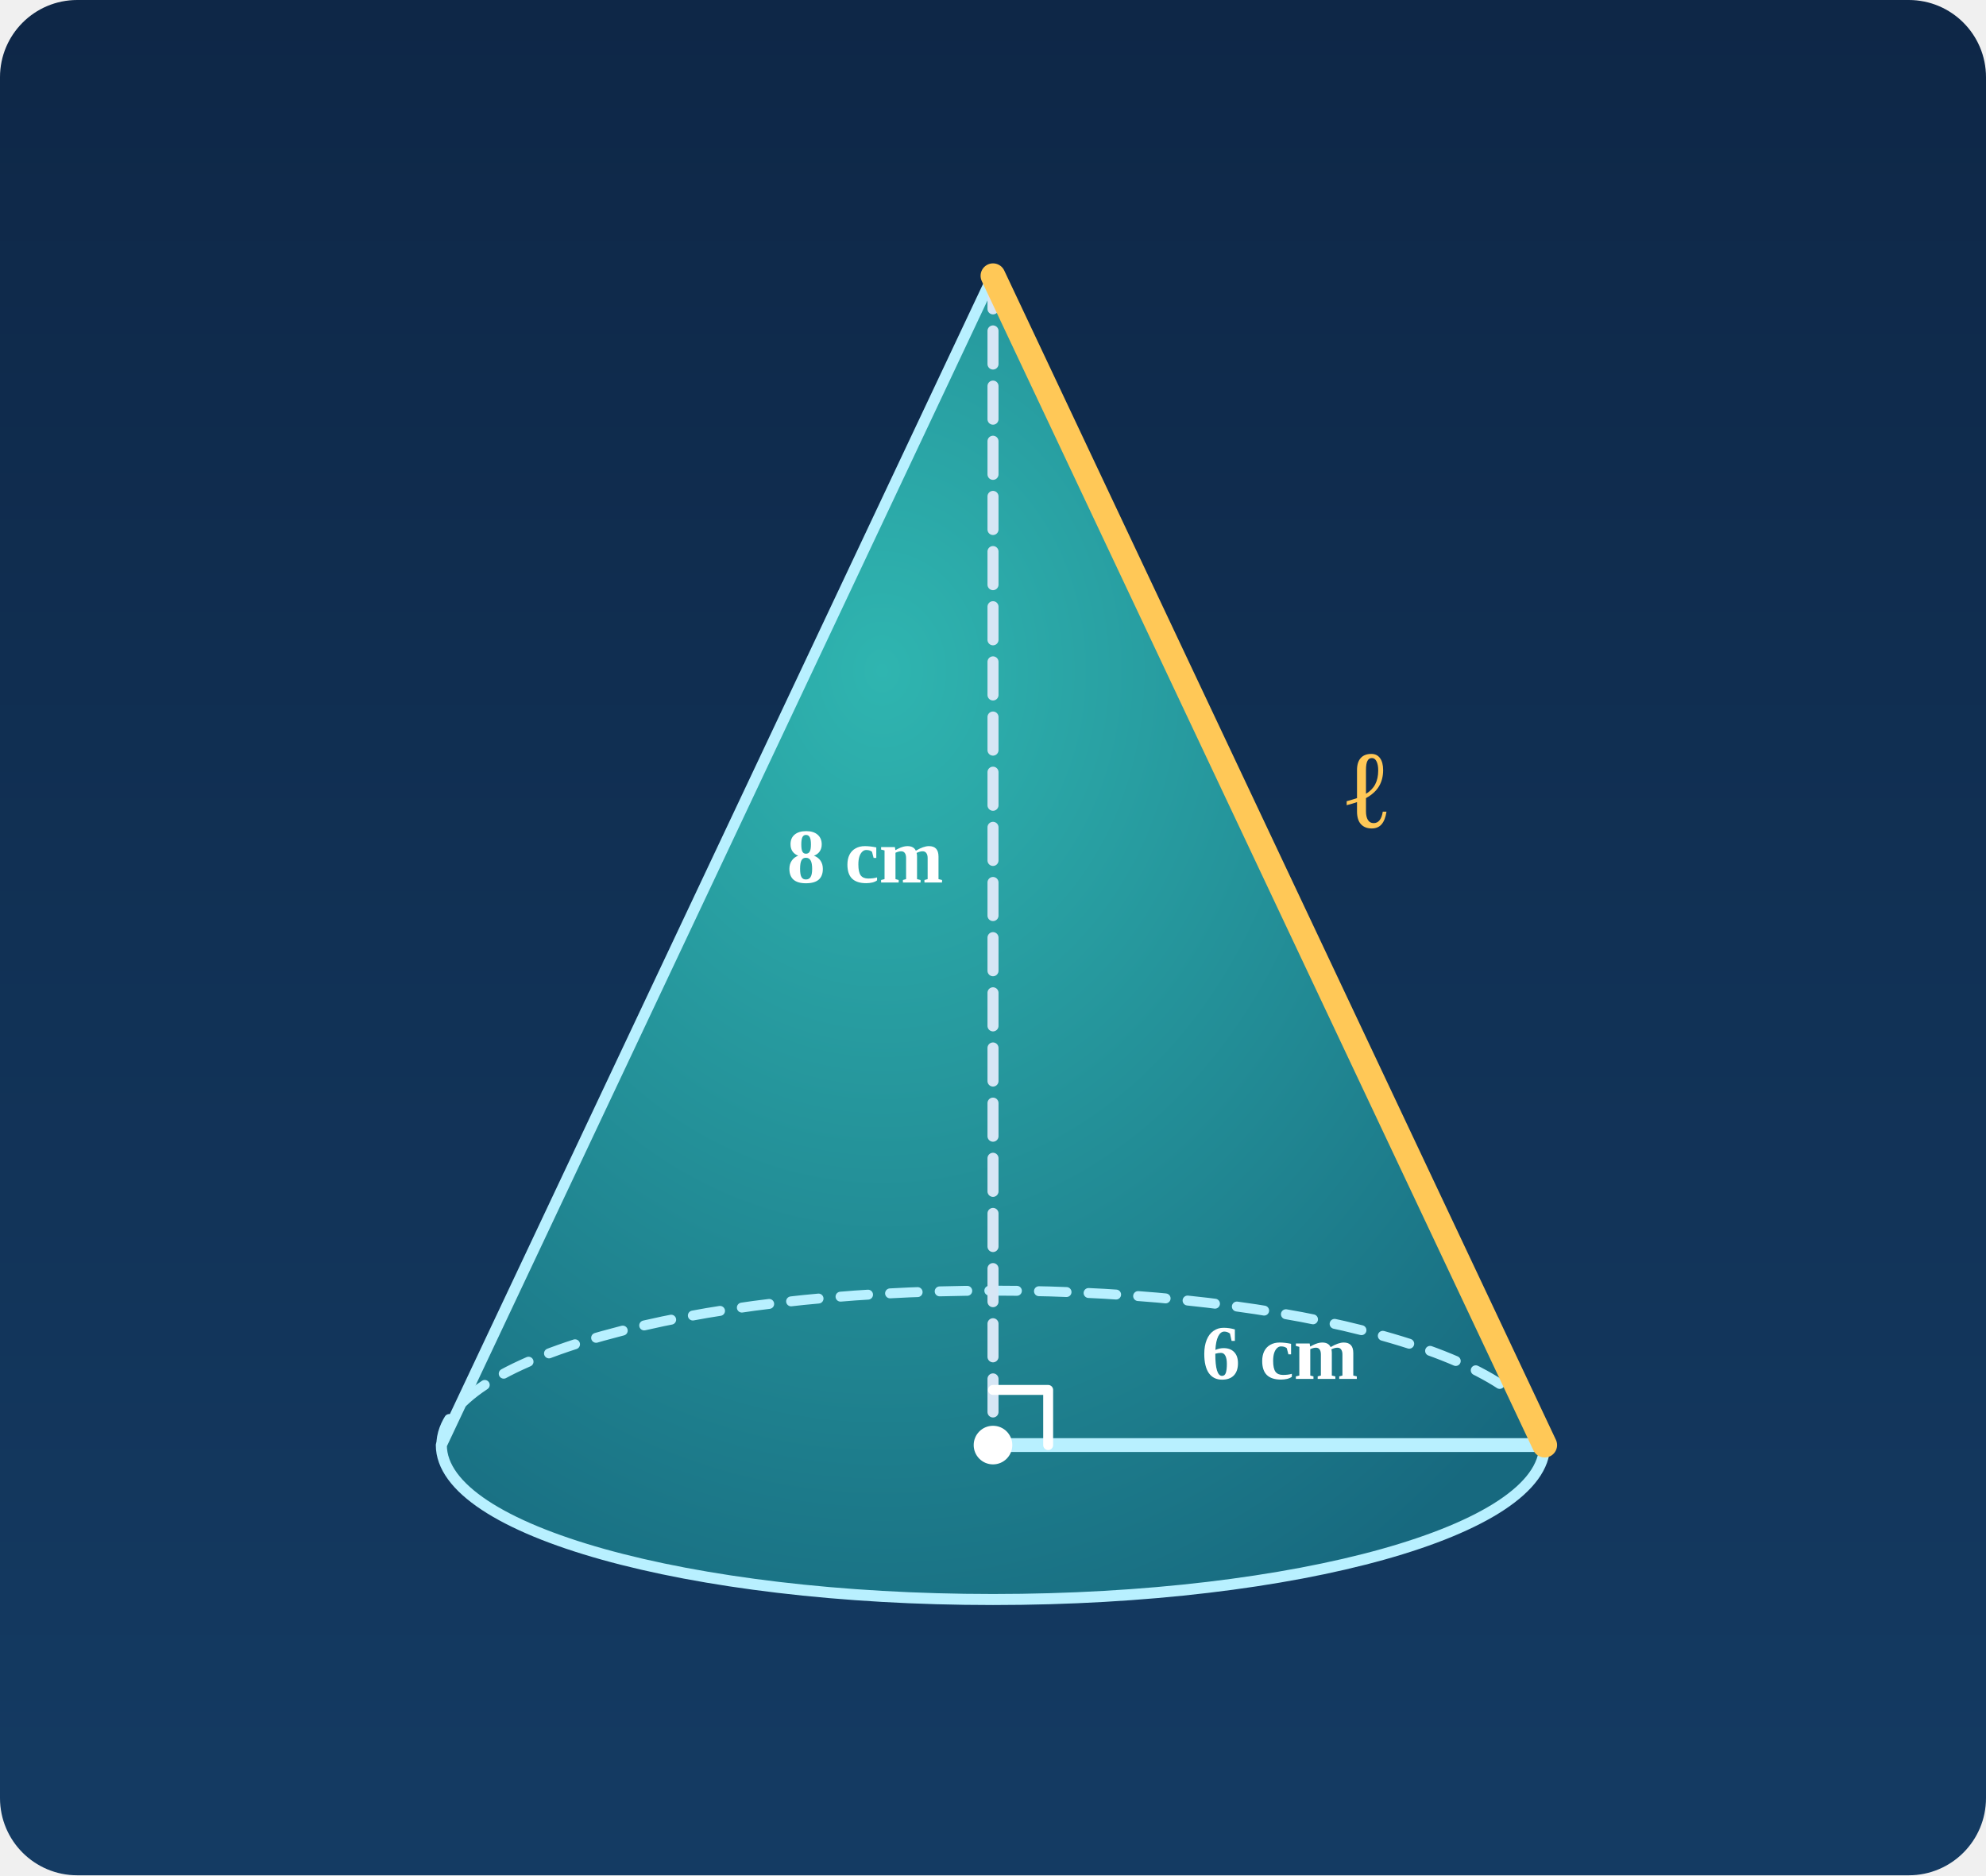
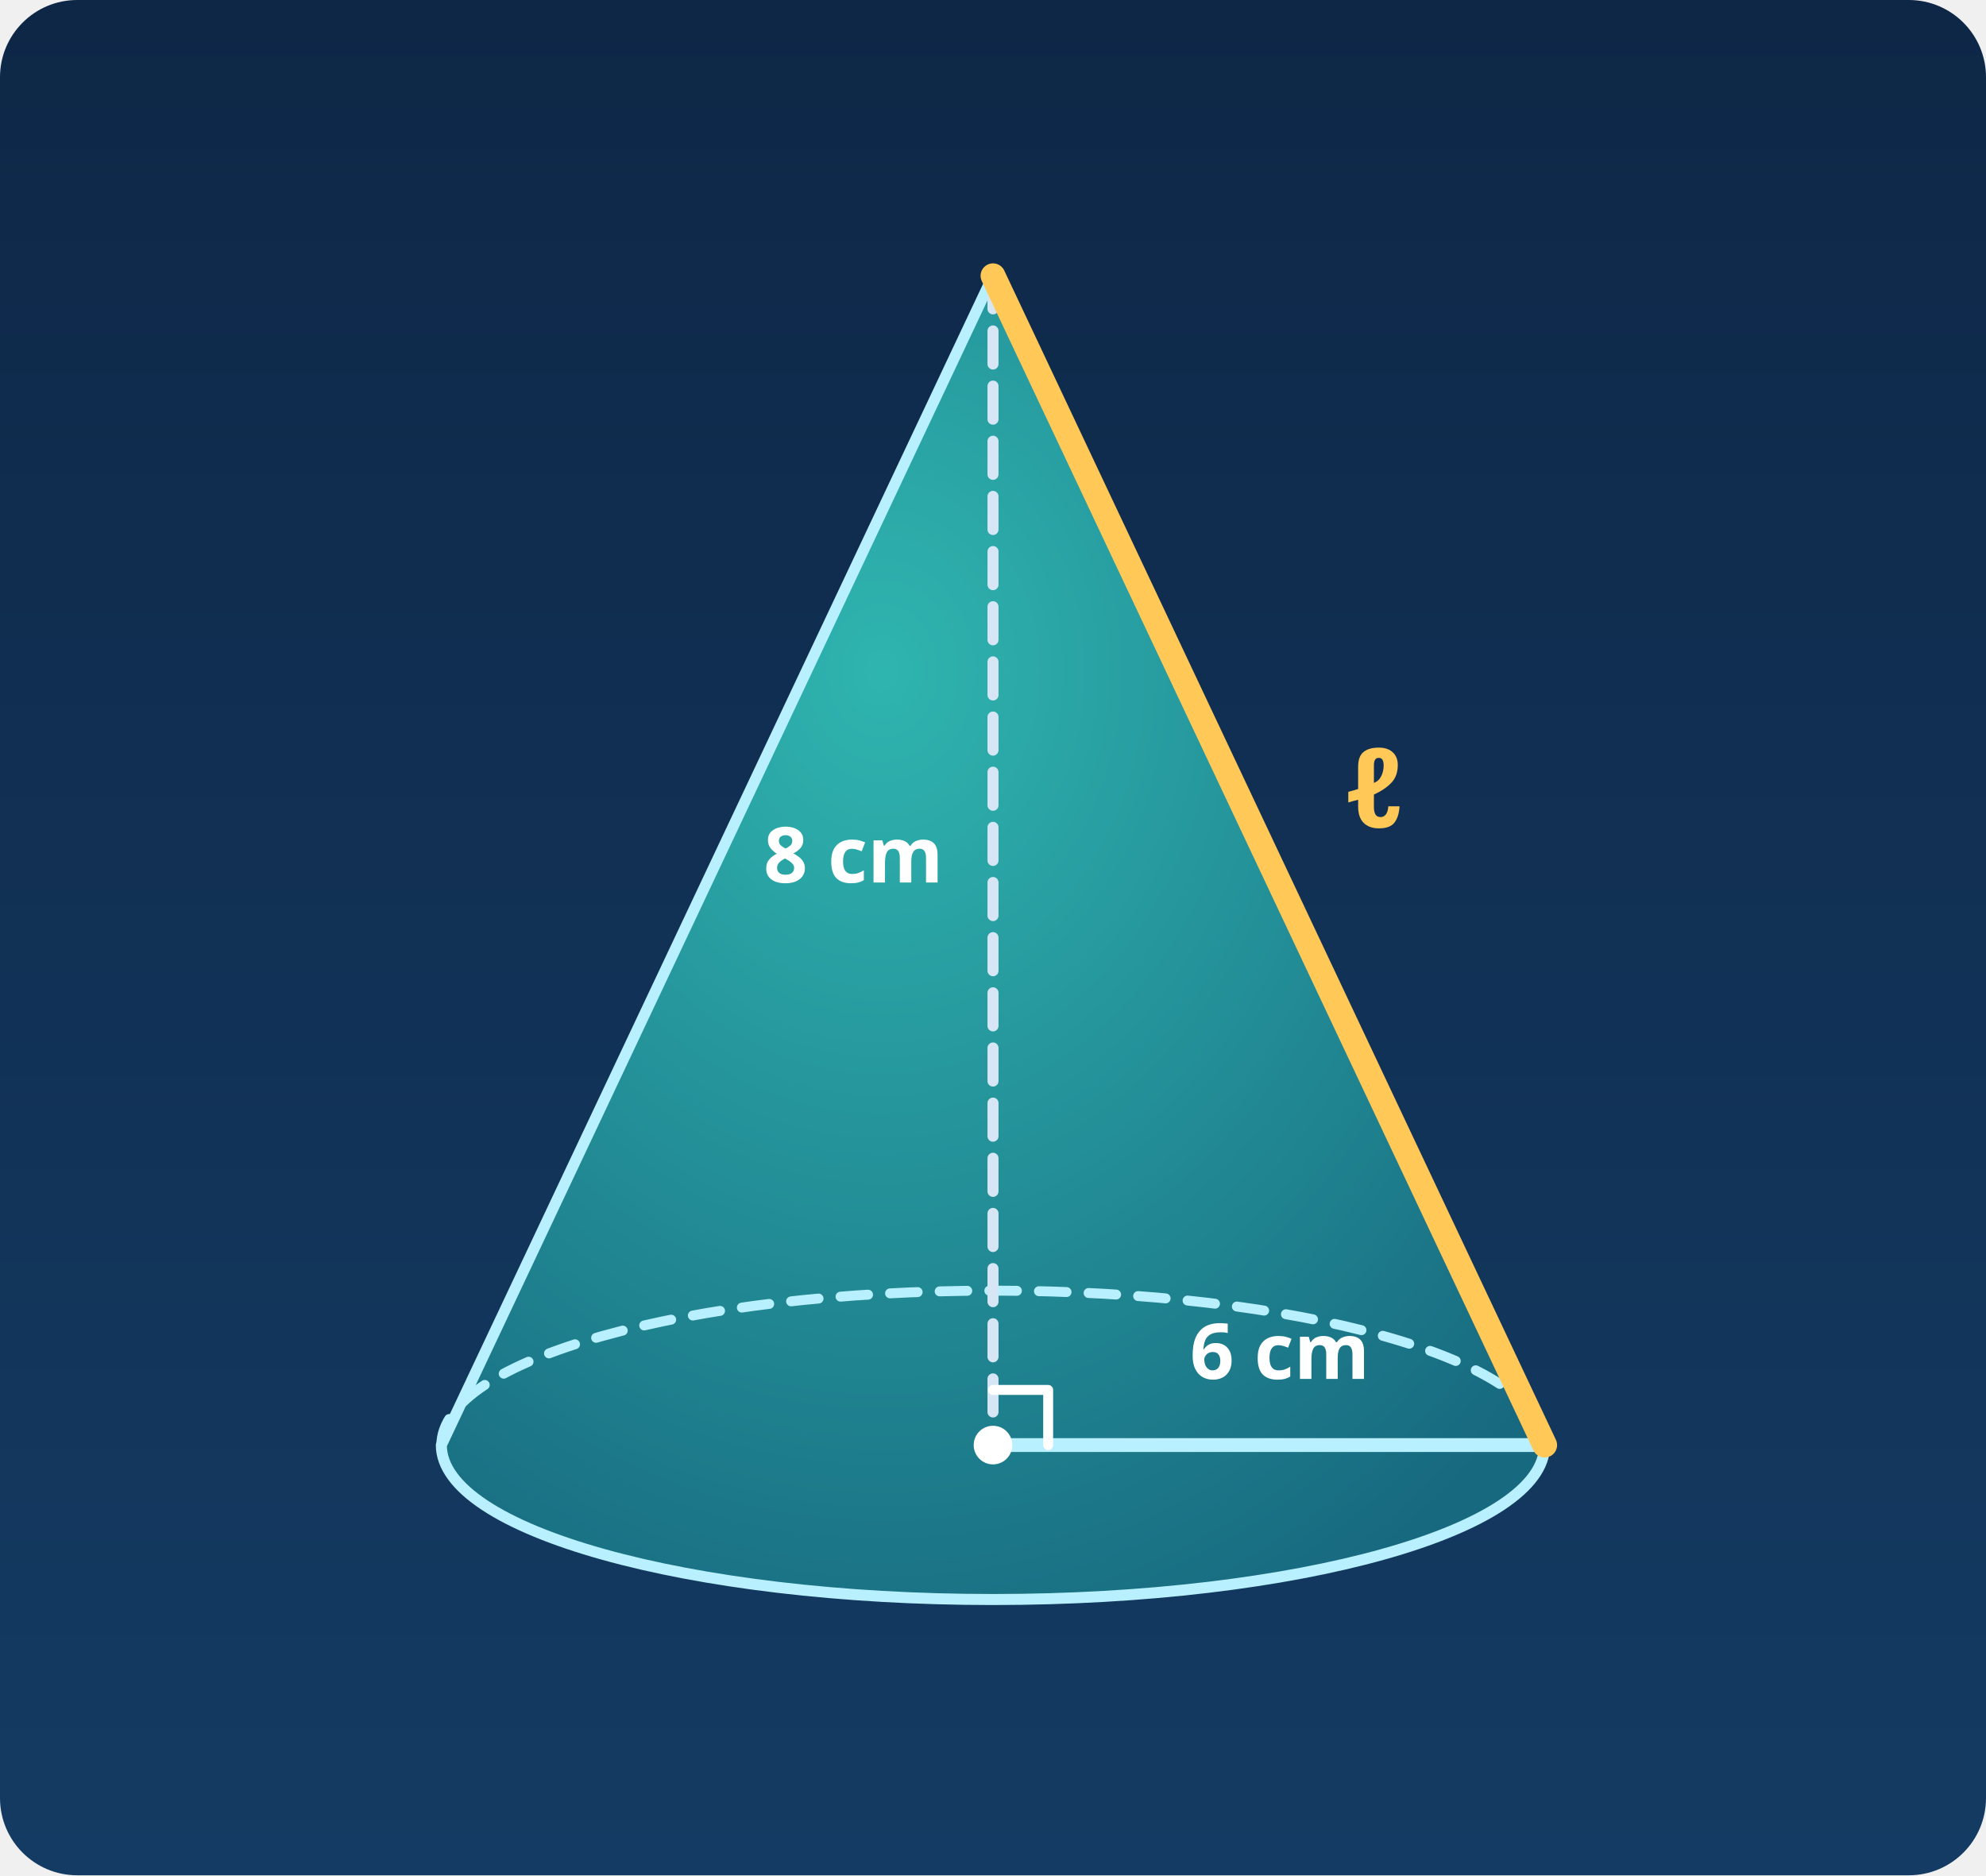
<svg xmlns="http://www.w3.org/2000/svg" viewBox="0 0 360 340" width="360" height="340">
  <defs>
    <linearGradient id="bg" x1="0" y1="0" x2="0" y2="1">
      <stop offset="0" stop-color="#0E2747" />
      <stop offset="1" stop-color="#143B63" />
    </linearGradient>
    <radialGradient id="o" cx="0.4" cy="0.3" r="0.8">
      <stop offset="0" stop-color="#2FB5B0" />
      <stop offset="1" stop-color="#17697F" />
    </radialGradient>
    <radialGradient id="i" cx="0.4" cy="0.3" r="0.85">
      <stop offset="0" stop-color="#6FD0FF" />
      <stop offset="1" stop-color="#2468C8" />
    </radialGradient>
    <radialGradient id="g" cx="0.5" cy="0.5" r="0.5">
      <stop offset="0" stop-color="#FFD27A" stop-opacity="0.7" />
      <stop offset="1" stop-color="#FFD27A" stop-opacity="0" />
    </radialGradient>
  </defs>
  <rect width="360" height="340" rx="14" fill="url(#bg)" />
  <path d="M180 50 L80 262 A100 28 0 0 0 280 262 Z" fill="url(#o)" stroke="#B8F0FF" stroke-width="2" stroke-linejoin="round" stroke-linecap="round" />
  <path d="M80 262 A100 28 0 0 1 280 262" fill="none" stroke="#B8F0FF" stroke-width="1.8" stroke-linejoin="round" stroke-linecap="round" stroke-dasharray="5 4" />
  <line x1="180" y1="50" x2="180" y2="262" stroke="#D6E6F5" stroke-width="2" stroke-linecap="round" stroke-dasharray="6 4" />
  <line x1="180" y1="262" x2="280" y2="262" stroke="#B8F0FF" stroke-width="2.5" stroke-linecap="round" />
  <line x1="180" y1="50" x2="280" y2="262" stroke="#FFC857" stroke-width="4.5" stroke-linecap="round" />
  <circle cx="180" cy="262" r="3.5" fill="#FFFFFF" />
  <path d="M190 262 L190 252 L180 252" fill="none" stroke="#FFFFFF" stroke-width="1.8" stroke-linejoin="round" stroke-linecap="round" />
-   <text x="171" y="160" text-anchor="end" font-family="Source Sans 3, Arial, sans-serif" font-size="14" font-weight="600" fill="#FFFFFF">8 cm</text>
-   <text x="232" y="250" text-anchor="middle" font-family="Source Sans 3, Arial, sans-serif" font-size="14" font-weight="600" fill="#FFFFFF">6 cm</text>
-   <text x="244" y="150" text-anchor="start" font-family="Source Sans 3, Arial, sans-serif" font-size="20" font-weight="700" fill="#FFC857">ℓ</text>
+   <text x="171" y="160" text-anchor="end" font-family="Geist, sans-serif" font-size="14" font-weight="600" fill="#FFFFFF">8 cm</text>
+   <text x="232" y="250" text-anchor="middle" font-family="Geist, sans-serif" font-size="14" font-weight="600" fill="#FFFFFF">6 cm</text>
+   <text x="244" y="150" text-anchor="start" font-family="Geist, sans-serif" font-size="20" font-weight="700" fill="#FFC857">ℓ</text>
</svg>
